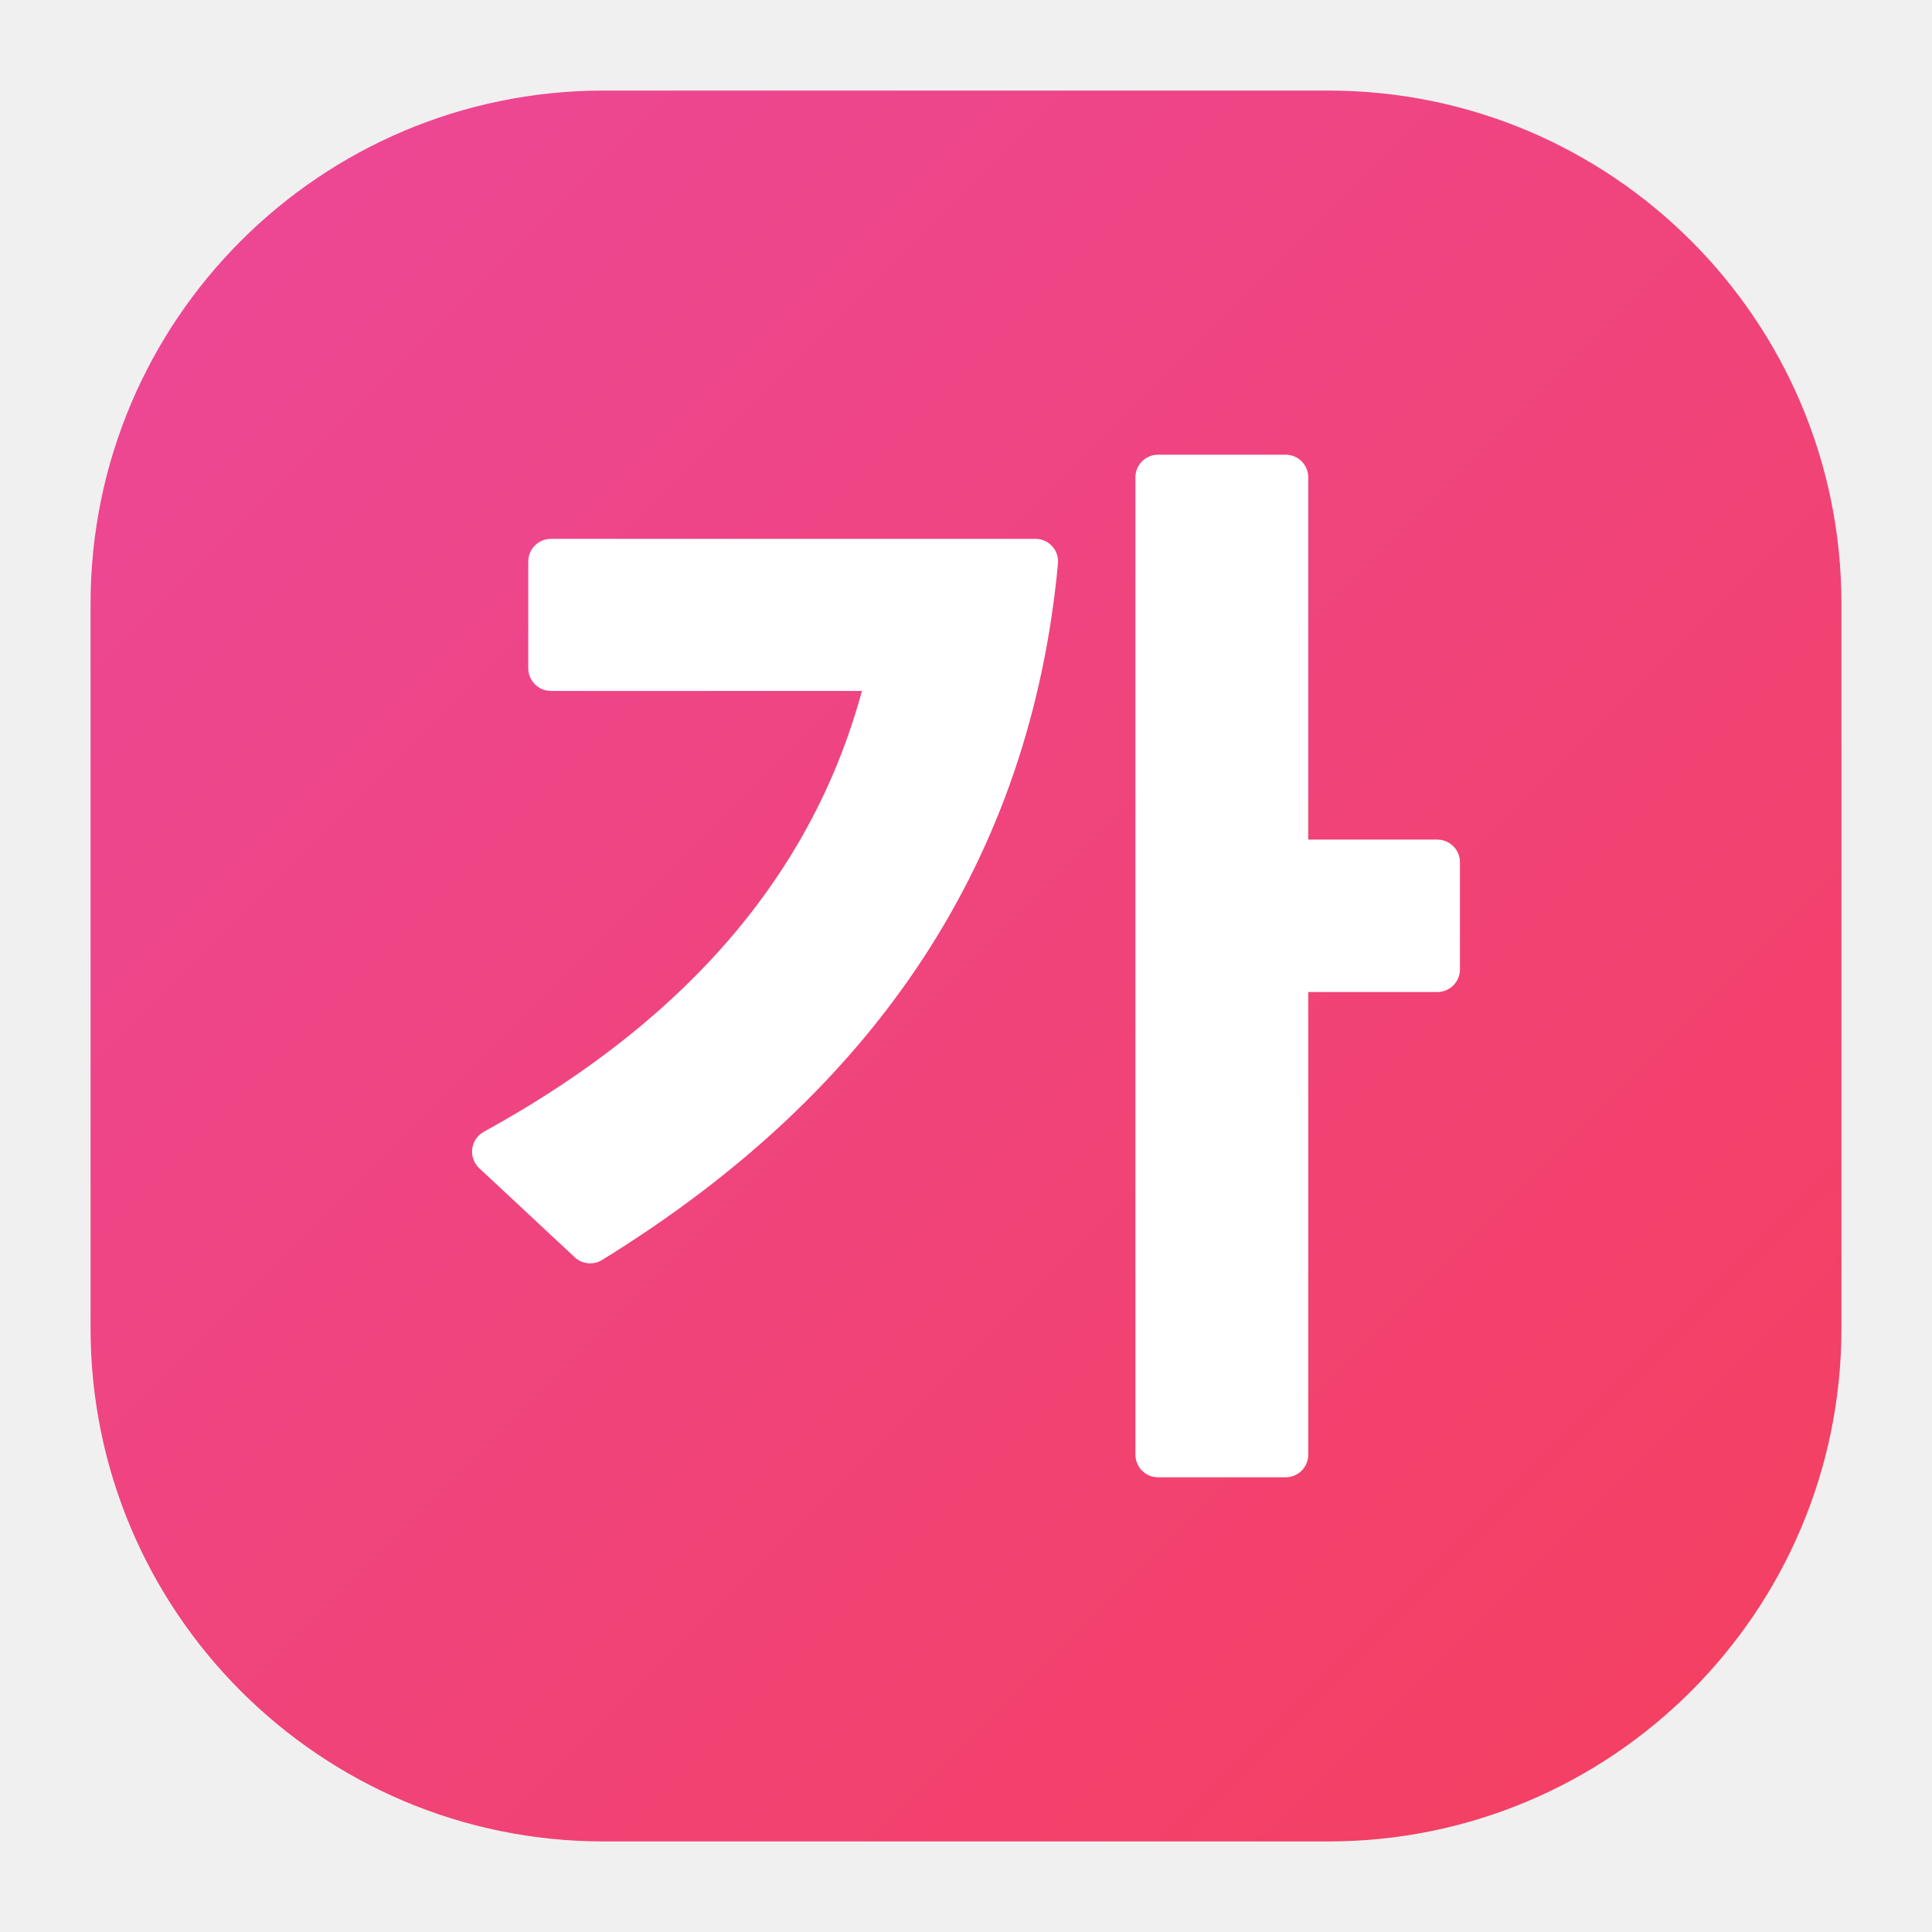
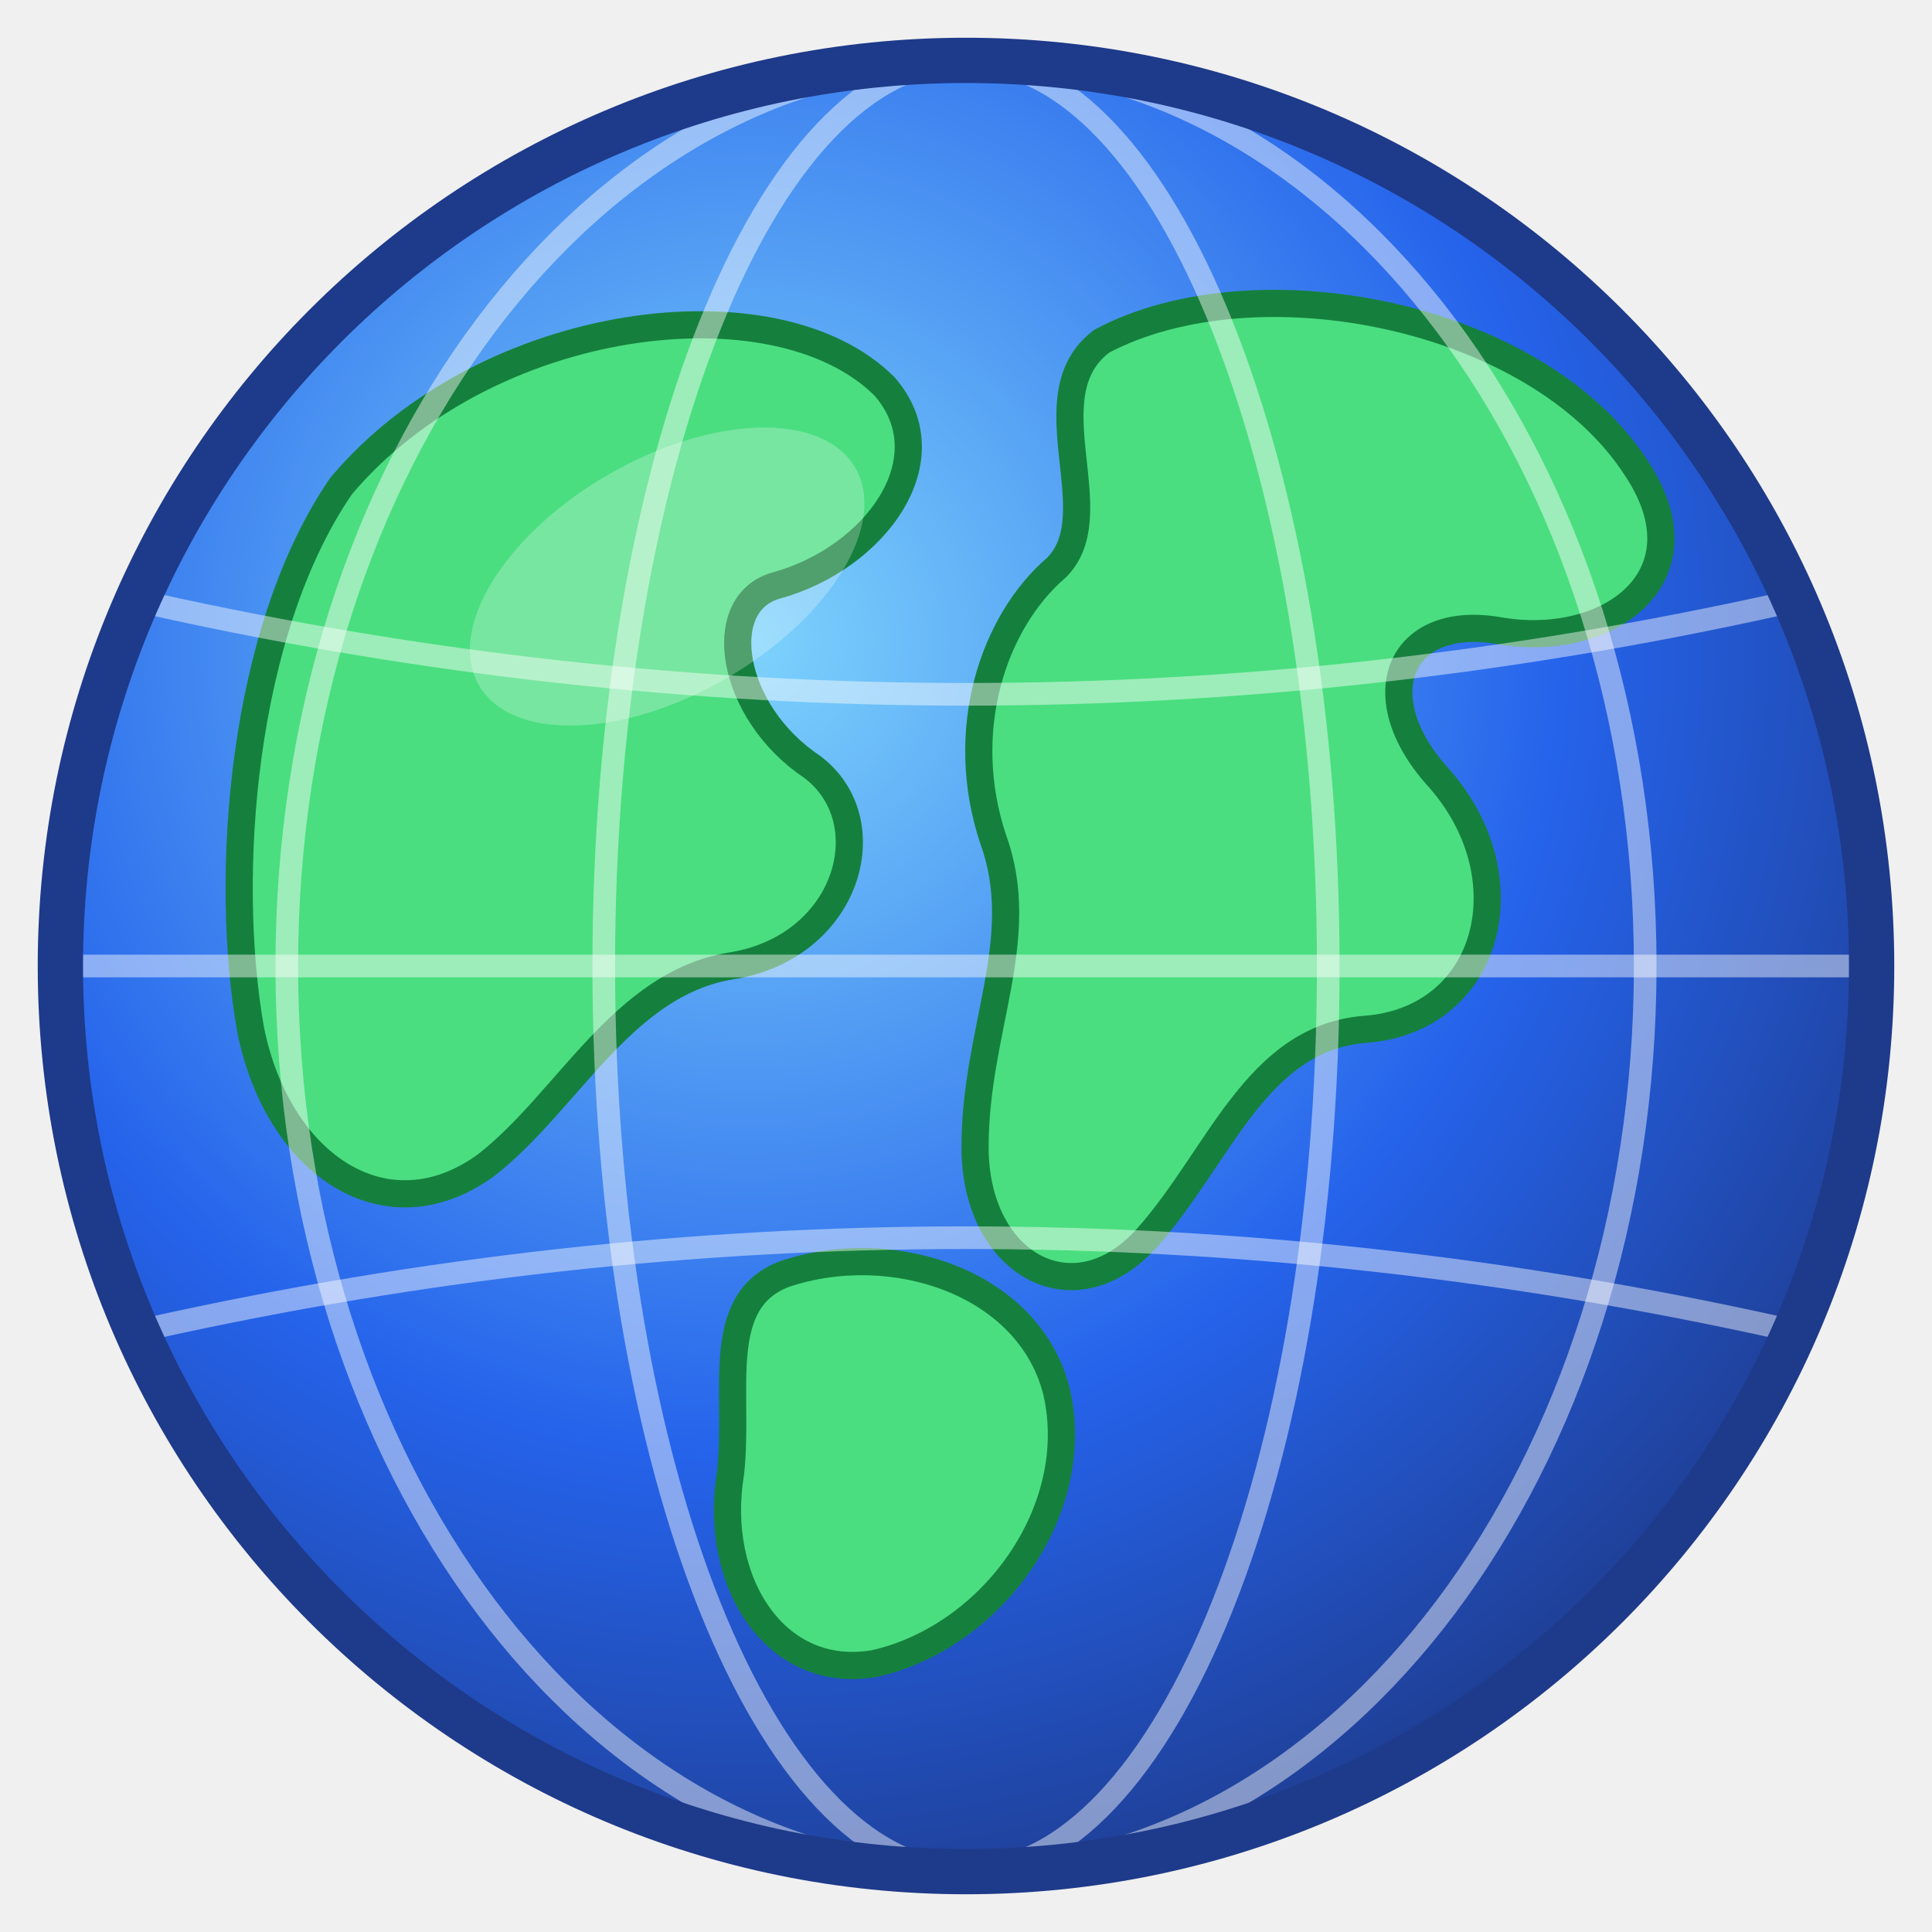
- <svg xmlns="http://www.w3.org/2000/svg" viewBox="0 0 512 512" width="512" height="512">
-   <defs>
-     <linearGradient id="charQuizGrad" x1="0%" y1="0%" x2="100%" y2="100%">
-       <stop offset="0%" stop-color="#ec4899" />
-       <stop offset="100%" stop-color="#f43f5e" />
-     </linearGradient>
-   </defs>
-   <rect x="24" y="24" width="464" height="464" rx="136" ry="136" fill="url(#charQuizGrad)" />
-   <path d="M 340.7 256.9 L 340.7 385.5 L 306.9 385.5 L 306.9 126.5 L 340.7 126.5 L 340.7 228.5 L 380.9 228.5 L 380.9 256.9 Z M 156.4 328.8 L 131.1 305.2 C 189 273.4, 224 230.7, 236.1 177.1 L 146 177.1 L 146 148.8 L 274.4 148.8 C 267.3 224.7, 228 284.7, 156.4 328.8 Z" fill="#ffffff" stroke="#ffffff" stroke-width="12" stroke-linejoin="round" stroke-linecap="round" paint-order="stroke fill" />
+ <svg xmlns="http://www.w3.org/2000/svg" viewBox="0 0 512 512">
+   <g transform="translate(256 256) scale(1.2) translate(-256 -256)">
+     <defs>
+       <radialGradient id="sea" cx="38%" cy="32%" r="75%">
+         <stop offset="0" stop-color="#7dd3fc" />
+         <stop offset="0.6" stop-color="#2563eb" />
+         <stop offset="1" stop-color="#1e3a8a" />
+       </radialGradient>
+       <clipPath id="c">
+         <circle cx="256" cy="256" r="200" />
+       </clipPath>
+     </defs>
+     <circle cx="256" cy="256" r="200" fill="url(#sea)" />
+     <g clip-path="url(#c)" fill="#4ade80" stroke="#15803d" stroke-width="6" stroke-linejoin="round">
+       <path d="M118 150 C150 112 214 104 238 128 C252 144 236 166 214 172 C200 176 204 200 222 212 C238 224 230 252 204 256 C180 260 168 286 150 300 C128 316 104 300 98 270 C92 236 96 182 118 150 Z" />
+       <path d="M286 118 C320 100 382 112 404 146 C420 170 398 186 374 182 C352 178 344 196 360 214 C380 236 372 268 344 270 C320 272 312 298 296 316 C280 334 258 322 258 296 C258 270 270 250 262 228 C254 204 262 180 276 168 C288 156 270 130 286 118 Z" />
+       <path d="M216 324 C240 316 270 326 276 350 C282 376 262 404 236 410 C214 414 200 392 204 368 C206 350 200 330 216 324 Z" />
+     </g>
+     <g clip-path="url(#c)" fill="none" stroke="#ffffff" stroke-opacity="0.45" stroke-width="5">
+       <ellipse cx="256" cy="256" rx="80" ry="200" />
+       <ellipse cx="256" cy="256" rx="150" ry="200" />
+       <line x1="56" y1="256" x2="456" y2="256" />
+       <path d="M76 176 Q256 216 436 176" />
+       <path d="M76 336 Q256 296 436 336" />
+     </g>
+     <circle cx="256" cy="256" r="200" fill="none" stroke="#1e3a8a" stroke-width="10" />
+     <ellipse cx="190" cy="170" rx="48" ry="26" fill="#ffffff" fill-opacity="0.25" transform="rotate(-30 190 170)" />
+   </g>
</svg>
